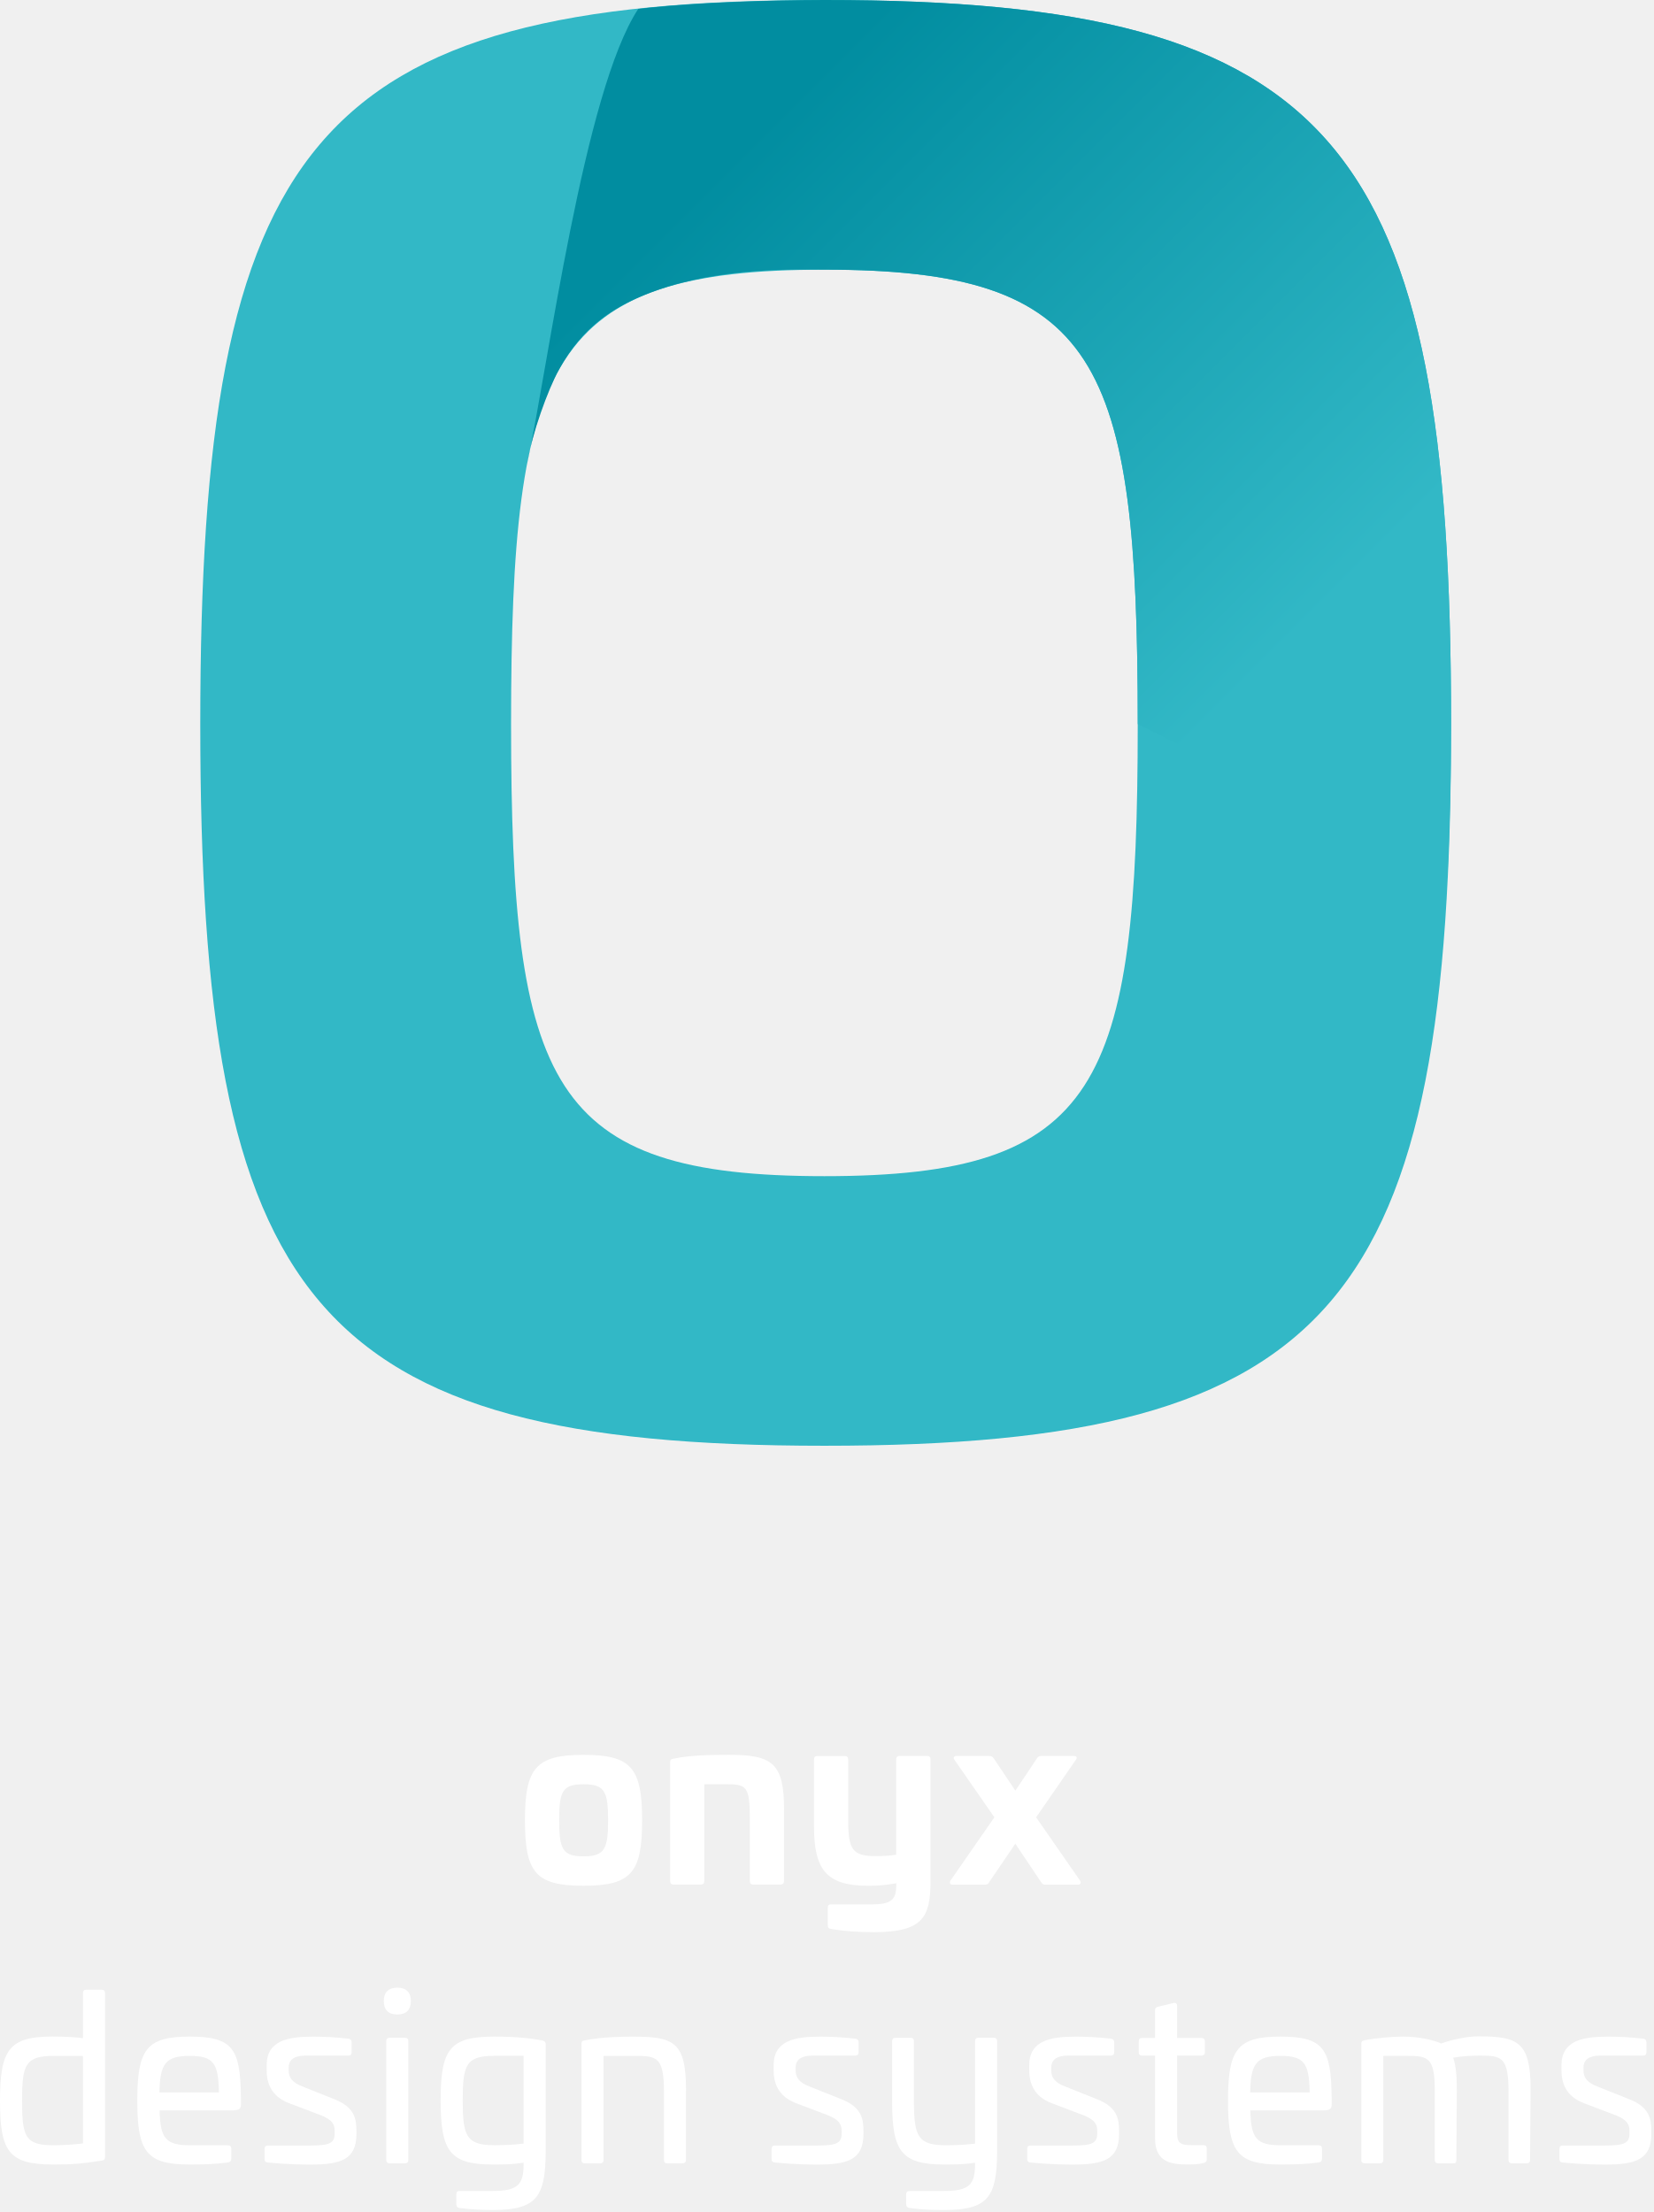
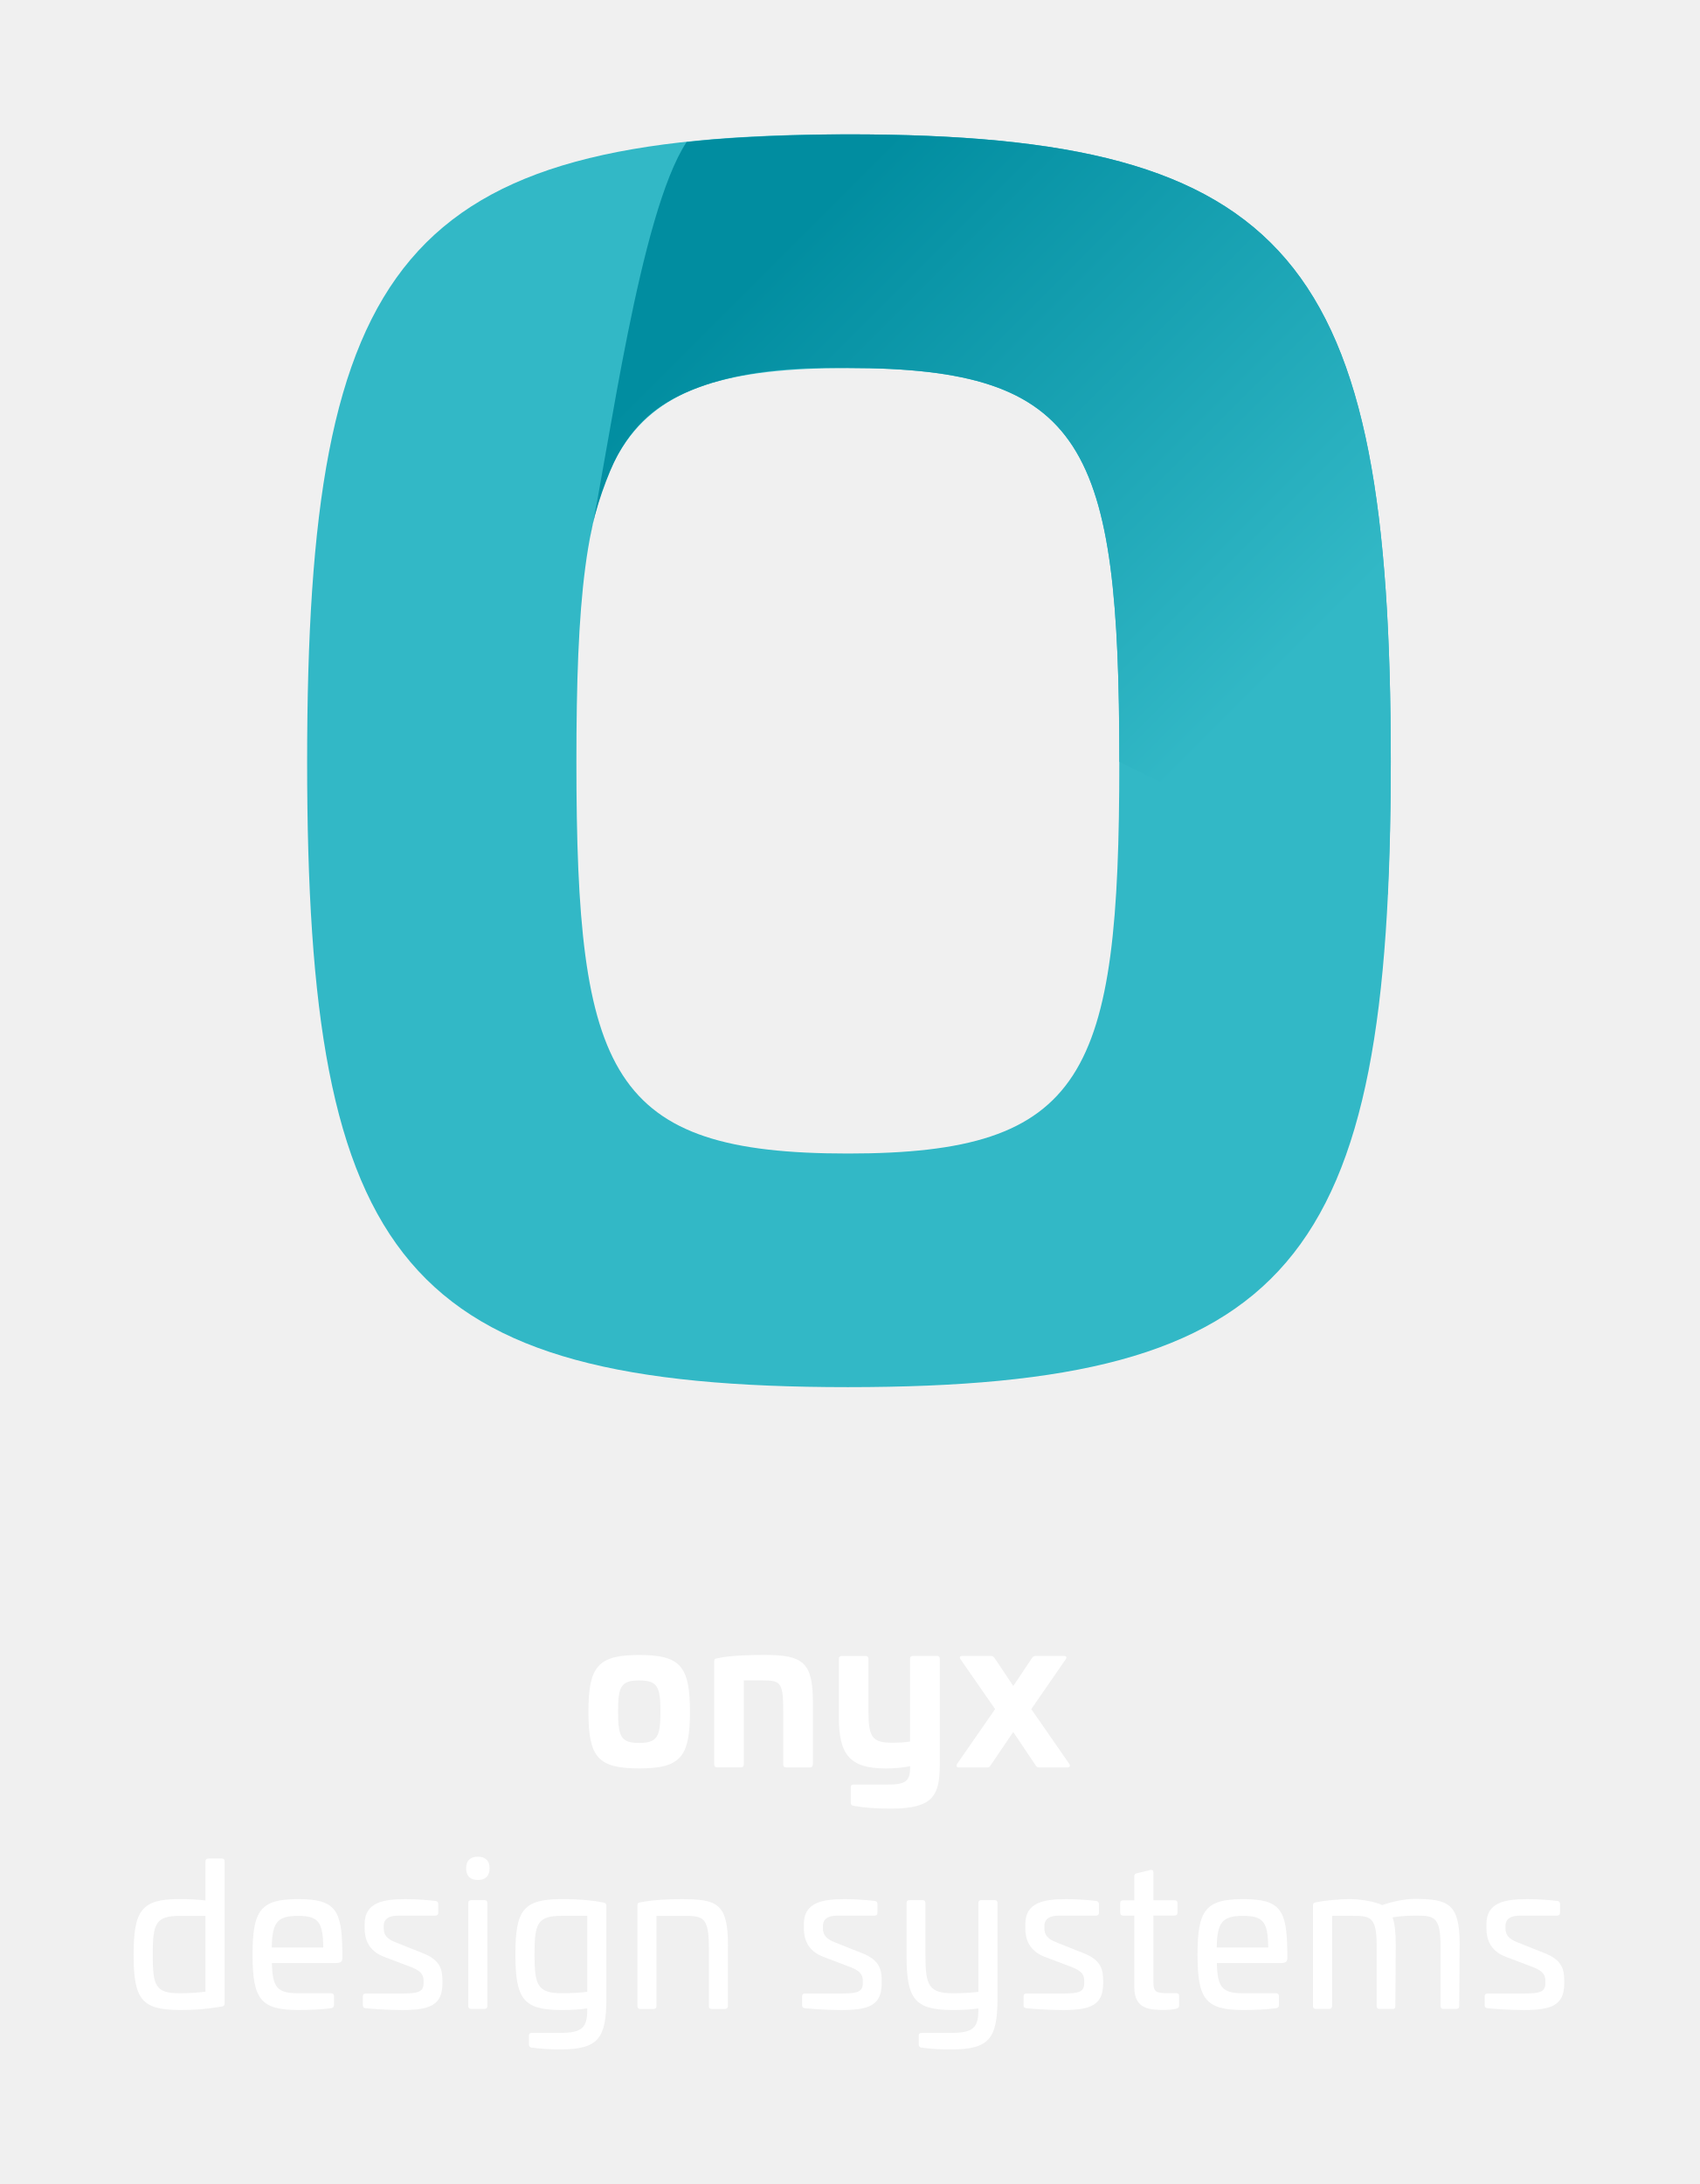
- <svg xmlns="http://www.w3.org/2000/svg" width="100%" height="100%" viewBox="0 0 343 459" version="1.1" xml:space="preserve" style="fill-rule:evenodd;clip-rule:evenodd;stroke-linejoin:round;stroke-miterlimit:2;">
-   <g transform="matrix(1,0,0,1,-187.2,-129.37)">
-     <path d="M488.25,279.64C488.25,399.54 464.81,429.37 358.24,429.37C251.66,429.37 228.75,399.53 228.75,279.64C228.75,159.21 251.66,129.37 358.24,129.37C464.8,129.37 488.25,159.21 488.25,279.64ZM293.23,279.64C293.23,354.77 301.22,373.43 358.24,373.43C415.25,373.43 423.24,354.77 423.24,279.64C423.24,203.98 415.24,185.33 358.24,185.33C301.22,185.33 293.23,203.98 293.23,279.64Z" style="fill:rgb(50,184,198);fill-rule:nonzero;" />
-     <path d="M487.49,311.47C487.98,301.6 488.25,291.11 488.25,279.64C488.25,159.21 464.81,129.37 358.23,129.37C357.12,129.37 335.64,129.37 319.62,131.21C308.36,148.25 300.98,205.04 296.57,225.53C297.57,219.34 300.87,210.27 303.14,206.12C308.12,197 314.88,192.68 323.15,189.72C337.1,184.73 352.78,185.32 358.24,185.32C415.26,185.32 423.25,203.97 423.25,279.63" style="fill:url(#_Linear1);fill-rule:nonzero;" />
-     <path d="M320.42,507.09C320.42,517.96 318.18,520.67 308.26,520.67C298.34,520.67 296.11,517.95 296.11,507.09C296.11,496.23 298.4,493.51 308.26,493.51C318.12,493.51 320.42,496.18 320.42,507.09ZM303.21,507.09C303.21,513.09 303.92,514.57 308.26,514.57C312.6,514.57 313.36,513.09 313.36,507.09C313.36,501.09 312.65,499.61 308.26,499.61C303.87,499.61 303.21,501.09 303.21,507.09Z" style="fill:white;fill-rule:nonzero;" />
-     <path d="M349.86,504.94L349.86,519.67C349.86,520.2 349.57,520.43 349.1,520.43L343.47,520.43C342.99,520.43 342.76,520.19 342.76,519.67L342.76,506.75C342.76,499.93 342.05,499.6 337.66,499.6L333.32,499.6L333.32,519.66C333.32,520.19 333.08,520.42 332.61,520.42L326.94,520.42C326.46,520.42 326.23,520.18 326.23,519.66L326.23,495.02C326.23,494.45 326.47,494.4 326.94,494.31C330.13,493.59 334.76,493.5 338.33,493.5C347.48,493.5 349.87,495.21 349.87,504.94L349.86,504.94Z" style="fill:white;fill-rule:nonzero;" />
-     <path d="M379.54,493.74C380.02,493.74 380.25,493.98 380.25,494.45L380.25,519.86C380.2,527.01 378.82,530.3 368.57,530.3C365.14,530.3 362.33,530.11 359.61,529.63C359.18,529.58 358.94,529.39 358.94,528.87L358.94,525.25C358.94,524.72 359.13,524.54 359.61,524.54L367.95,524.54C372.15,524.54 373.15,523.59 373.15,520.44L373.15,520.15C371.1,520.53 369.34,520.68 367.33,520.68C358.65,520.68 356.08,517.34 356.08,508.38L356.08,494.46C356.08,493.98 356.32,493.75 356.79,493.75L362.46,493.75C362.94,493.75 363.17,493.99 363.17,494.46L363.17,507.04C363.17,513.19 364.07,514.52 368.89,514.52C370.08,514.52 371.8,514.47 373.13,514.23L373.13,494.45C373.13,493.97 373.37,493.74 373.84,493.74L379.54,493.74Z" style="fill:white;fill-rule:nonzero;" />
-     <path d="M410.03,493.74C410.6,493.74 410.74,494.12 410.36,494.6L402.16,506.47L411.22,519.53C411.56,520.01 411.41,520.44 410.84,520.44L403.98,520.44C403.65,520.44 403.41,520.25 403.22,519.96L397.84,511.95L392.4,519.96C392.26,520.25 392.02,520.44 391.64,520.44L384.82,520.44C384.25,520.44 384.11,520.01 384.44,519.53L393.5,506.47L385.26,494.6C384.88,494.12 385.07,493.74 385.64,493.74L392.46,493.74C392.84,493.74 393.08,493.88 393.32,494.17L397.85,500.94L402.38,494.17C402.57,493.88 402.86,493.74 403.24,493.74L410.06,493.74L410.03,493.74Z" style="fill:white;fill-rule:nonzero;" />
-     <path d="M208.28,542.25C208.76,542.25 208.99,542.49 208.99,542.96L208.99,576.95C208.99,577.48 208.7,577.67 208.23,577.71C204.03,578.38 201.89,578.52 198.31,578.52C189.06,578.52 187.2,575.9 187.2,565.31C187.2,554.72 189.06,551.96 198.07,551.96C200.79,551.96 202.98,552.1 204.41,552.3L204.41,542.96C204.41,542.48 204.65,542.25 205.12,542.25L208.28,542.25ZM198.36,555.98C192.45,555.98 191.78,557.79 191.78,565.27C191.78,572.75 192.4,574.52 198.31,574.52C200.17,574.52 202.5,574.38 204.41,574.14L204.41,555.98L198.36,555.98Z" style="fill:white;fill-rule:nonzero;" />
-     <path d="M237.19,564.56L237.19,565.94C237.19,566.89 236.95,567.28 235.47,567.28L220.31,567.28C220.45,573.1 221.55,574.52 226.65,574.52L234.47,574.52C234.95,574.52 235.18,574.76 235.18,575.23L235.18,577.33C235.18,577.76 234.94,578.04 234.51,578.09C232.08,578.42 229.46,578.52 226.55,578.52C217.59,578.52 215.68,575.9 215.68,565.27C215.68,554.64 217.58,551.97 226.55,551.97C235.52,551.97 237.08,554.5 237.18,564.55L237.19,564.56ZM220.27,563.56L232.62,563.56C232.52,557.51 231.52,555.98 226.57,555.98C221.62,555.98 220.37,557.51 220.28,563.56L220.27,563.56Z" style="fill:white;fill-rule:nonzero;" />
-     <path d="M259.48,552.4C259.91,552.45 260.15,552.74 260.15,553.16L260.15,555.21C260.15,555.69 259.91,555.92 259.44,555.92L250.57,555.92C248.38,555.92 247.09,556.68 247.09,558.4L247.09,559.02C247.09,560.36 247.71,561.5 250.04,562.36L256.38,564.89C260.76,566.56 261.15,568.99 261.15,571.61L261.15,572.14C261.15,577.48 257.96,578.53 251.52,578.53C247.37,578.53 243.61,578.19 242.8,578.1C242.23,578.05 242.09,577.76 242.09,577.38L242.09,575.28C242.09,574.8 242.33,574.57 242.8,574.57L251.62,574.57C255.43,574.57 256.63,574.14 256.63,572.09L256.63,571.52C256.63,570.14 256.06,569.23 253.87,568.33L247.1,565.76C243.43,564.33 242.52,561.56 242.52,558.94L242.52,557.94C242.52,552.7 247.1,551.98 252.2,551.98C254.3,551.98 256.73,552.08 259.49,552.41L259.48,552.4Z" style="fill:white;fill-rule:nonzero;" />
-     <path d="M272.44,544.58C272.44,546.39 271.49,547.39 269.63,547.39C267.77,547.39 266.82,546.39 266.82,544.58C266.82,542.77 267.82,541.82 269.63,541.82C271.44,541.82 272.44,542.77 272.44,544.58ZM271.2,552.21C271.68,552.21 271.91,552.45 271.91,552.92L271.91,577.56C271.91,578.04 271.67,578.27 271.2,578.27L268.05,578.27C267.57,578.27 267.34,578.03 267.34,577.56L267.34,552.92C267.34,552.44 267.58,552.21 268.05,552.21L271.2,552.21Z" style="fill:white;fill-rule:nonzero;" />
-     <path d="M299.65,552.78C300.13,552.83 300.41,553.07 300.41,553.59L300.41,575.9C300.36,585.24 298.55,587.96 289.4,587.96C287.54,587.96 284.97,587.86 282.49,587.53C282.06,587.48 281.87,587.19 281.87,586.77L281.87,584.72C281.87,584.24 282.06,584.01 282.53,584.01L289.3,584.01C294.64,584.01 295.83,582.72 295.83,578.43L295.83,578.14C293.78,578.47 291.92,578.52 289.54,578.52C280.53,578.52 278.62,575.85 278.62,565.17C278.62,554.49 280.57,551.97 289.78,551.97C294.31,551.97 297.6,552.35 299.65,552.78ZM289.73,555.97C283.87,555.97 283.2,557.83 283.2,565.22C283.2,572.61 283.91,574.51 289.83,574.51C291.69,574.51 293.93,574.41 295.83,574.17L295.83,555.96L289.73,555.96L289.73,555.97Z" style="fill:white;fill-rule:nonzero;" />
-     <path d="M329.52,563.13L329.52,577.57C329.52,578.05 329.18,578.28 328.71,578.28L325.66,578.28C325.18,578.28 324.95,578.04 324.95,577.57L324.95,563.51C324.95,556.22 323.52,555.98 318.94,555.98L312.41,555.98L312.41,577.57C312.41,578.05 312.17,578.28 311.7,578.28L308.55,578.28C308.07,578.28 307.84,578.04 307.84,577.57L307.84,553.5C307.84,552.88 308.08,552.83 308.55,552.74C312.27,552.03 316.18,551.98 318.47,551.98C327,551.98 329.53,553.03 329.53,563.14L329.52,563.13Z" style="fill:white;fill-rule:nonzero;" />
-     <path d="M364.67,552.4C365.1,552.45 365.33,552.74 365.33,553.16L365.33,555.21C365.33,555.69 365.09,555.92 364.62,555.92L355.75,555.92C353.56,555.92 352.27,556.68 352.27,558.4L352.27,559.02C352.27,560.36 352.89,561.5 355.23,562.36L361.57,564.89C365.96,566.56 366.34,568.99 366.34,571.61L366.34,572.14C366.34,577.48 363.15,578.53 356.71,578.53C352.56,578.53 348.8,578.19 347.99,578.1C347.42,578.05 347.28,577.76 347.28,577.38L347.28,575.28C347.28,574.8 347.52,574.57 347.99,574.57L356.81,574.57C360.62,574.57 361.81,574.14 361.81,572.09L361.81,571.52C361.81,570.14 361.24,569.23 359.05,568.33L352.28,565.76C348.61,564.33 347.7,561.56 347.7,558.94L347.7,557.94C347.7,552.7 352.28,551.98 357.38,551.98C359.48,551.98 361.91,552.08 364.67,552.41L364.67,552.4Z" style="fill:white;fill-rule:nonzero;" />
-     <path d="M393.36,552.21C393.84,552.21 394.07,552.45 394.07,552.92L394.07,575.9C394.02,585.24 392.21,587.96 383.06,587.96C380.11,587.96 378.34,587.86 375.87,587.53C375.44,587.48 375.2,587.19 375.2,586.77L375.2,584.72C375.2,584.24 375.44,584.01 375.91,584.01L382.96,584.01C388.3,584.01 389.49,582.72 389.49,578.43L389.49,578.14C387.44,578.47 385.58,578.52 383.2,578.52C374.19,578.52 372.29,575.8 372.29,565.51L372.29,552.93C372.29,552.45 372.53,552.22 373,552.22L376.1,552.22C376.58,552.22 376.81,552.46 376.81,552.93L376.81,565.23C376.81,572.66 377.57,574.52 383.49,574.52C385.35,574.52 387.59,574.42 389.49,574.18L389.49,552.92C389.49,552.44 389.73,552.21 390.2,552.21L393.36,552.21Z" style="fill:white;fill-rule:nonzero;" />
-     <path d="M417.7,552.4C418.13,552.45 418.36,552.74 418.36,553.16L418.36,555.21C418.36,555.69 418.12,555.92 417.65,555.92L408.78,555.92C406.59,555.92 405.3,556.68 405.3,558.4L405.3,559.02C405.3,560.36 405.92,561.5 408.26,562.36L414.6,564.89C418.99,566.56 419.37,568.99 419.37,571.61L419.37,572.14C419.37,577.48 416.18,578.53 409.74,578.53C405.59,578.53 401.83,578.19 401.02,578.1C400.45,578.05 400.31,577.76 400.31,577.38L400.31,575.28C400.31,574.8 400.55,574.57 401.02,574.57L409.84,574.57C413.65,574.57 414.84,574.14 414.84,572.09L414.84,571.52C414.84,570.14 414.27,569.23 412.08,568.33L405.31,565.76C401.64,564.33 400.73,561.56 400.73,558.94L400.73,557.94C400.73,552.7 405.31,551.98 410.41,551.98C412.51,551.98 414.94,552.08 417.7,552.41L417.7,552.4Z" style="fill:white;fill-rule:nonzero;" />
-     <path d="M430.6,545.01C431.13,544.87 431.41,545.11 431.41,545.63L431.41,552.25L436.41,552.25C436.94,552.25 437.17,552.49 437.17,552.96L437.17,555.2C437.17,555.68 436.93,555.91 436.41,555.91L431.41,555.91L431.41,571.92C431.41,574.02 431.98,574.5 434.51,574.5L436.8,574.5C437.33,574.5 437.56,574.69 437.56,575.17L437.56,577.46C437.56,577.89 437.32,578.13 436.84,578.22C435.89,578.46 434.6,578.51 434.17,578.51C430.74,578.51 426.83,578.46 426.83,573.08L426.83,555.92L424.16,555.92C423.68,555.92 423.45,555.68 423.45,555.21L423.45,552.97C423.45,552.49 423.69,552.26 424.16,552.26L426.83,552.26L426.83,546.54C426.83,546.06 427.02,545.87 427.45,545.78L430.59,545.02L430.6,545.01Z" style="fill:white;fill-rule:nonzero;" />
-     <path d="M463.48,564.56L463.48,565.94C463.48,566.89 463.24,567.28 461.76,567.28L446.6,567.28C446.74,573.1 447.84,574.52 452.94,574.52L460.76,574.52C461.24,574.52 461.47,574.76 461.47,575.23L461.47,577.33C461.47,577.76 461.23,578.04 460.8,578.09C458.37,578.42 455.75,578.52 452.84,578.52C443.88,578.52 441.97,575.9 441.97,565.27C441.97,554.64 443.87,551.97 452.84,551.97C461.81,551.97 463.37,554.5 463.47,564.55L463.48,564.56ZM446.56,563.56L458.91,563.56C458.81,557.51 457.81,555.98 452.86,555.98C447.91,555.98 446.66,557.51 446.57,563.56L446.56,563.56Z" style="fill:white;fill-rule:nonzero;" />
-     <path d="M504.74,562.93L504.64,577.56C504.64,578.04 504.4,578.27 503.93,578.27L500.88,578.27C500.4,578.27 500.17,578.03 500.17,577.56L500.17,563.5C500.17,556.21 498.74,555.92 494.26,555.92C492.31,555.92 490.26,556.06 488.68,556.35C489.25,557.97 489.44,560.07 489.44,563.12L489.34,577.56C489.34,578.13 489.15,578.27 488.72,578.27L485.58,578.27C485.1,578.27 484.87,578.03 484.87,577.56L484.87,563.21C484.87,556.2 483.44,555.97 478.96,555.97L474.19,555.97L474.19,577.56C474.19,578.04 473.95,578.27 473.47,578.27L470.33,578.27C469.85,578.27 469.62,578.03 469.62,577.56L469.62,553.49C469.62,552.92 469.86,552.82 470.33,552.73C472.81,552.25 476.1,551.97 478.29,551.97C481.29,551.97 484.44,552.59 486.2,553.4C488.63,552.54 491.68,551.92 493.88,551.92C502.12,551.92 504.75,553.06 504.75,562.93L504.74,562.93Z" style="fill:white;fill-rule:nonzero;" />
-     <path d="M528.12,552.4C528.55,552.45 528.78,552.74 528.78,553.16L528.78,555.21C528.78,555.69 528.54,555.92 528.07,555.92L519.2,555.92C517.01,555.92 515.72,556.68 515.72,558.4L515.72,559.02C515.72,560.36 516.34,561.5 518.68,562.36L525.02,564.89C529.41,566.56 529.79,568.99 529.79,571.61L529.79,572.14C529.79,577.48 526.6,578.53 520.16,578.53C516.01,578.53 512.25,578.19 511.44,578.1C510.87,578.05 510.73,577.76 510.73,577.38L510.73,575.28C510.73,574.8 510.97,574.57 511.44,574.57L520.26,574.57C524.07,574.57 525.26,574.14 525.26,572.09L525.26,571.52C525.26,570.14 524.69,569.23 522.5,568.33L515.73,565.76C512.06,564.33 511.15,561.56 511.15,558.94L511.15,557.94C511.15,552.7 515.73,551.98 520.83,551.98C522.93,551.98 525.36,552.08 528.12,552.41L528.12,552.4Z" style="fill:white;fill-rule:nonzero;" />
+ <svg xmlns="http://www.w3.org/2000/svg" width="100%" height="100%" viewBox="0 0 407 523" version="1.1" xml:space="preserve" style="fill-rule:evenodd;clip-rule:evenodd;stroke-linejoin:round;stroke-miterlimit:2;">
+   <g transform="matrix(1,0,0,1,-155.2,-97.2)">
+     <g transform="matrix(1.00002,0,0,1.00002,-0.00408208,-0.00282104)">
+       <path d="M488.25,279.64C488.25,399.54 464.81,429.37 358.24,429.37C251.66,429.37 228.75,399.53 228.75,279.64C228.75,159.21 251.66,129.37 358.24,129.37C464.8,129.37 488.25,159.21 488.25,279.64ZM293.23,279.64C293.23,354.77 301.22,373.43 358.24,373.43C415.25,373.43 423.24,354.77 423.24,279.64C423.24,203.98 415.24,185.33 358.24,185.33C301.22,185.33 293.23,203.98 293.23,279.64Z" style="fill:rgb(50,184,198);fill-rule:nonzero;" />
+     </g>
+     <g transform="matrix(1.00002,0,0,1.00002,-0.00408208,-0.00282104)">
+       <path d="M487.49,311.47C487.98,301.6 488.25,291.11 488.25,279.64C488.25,159.21 464.81,129.37 358.23,129.37C357.12,129.37 335.64,129.37 319.62,131.21C308.36,148.25 300.98,205.04 296.57,225.53C297.57,219.34 300.87,210.27 303.14,206.12C308.12,197 314.88,192.68 323.15,189.72C337.1,184.73 352.78,185.32 358.24,185.32C415.26,185.32 423.25,203.97 423.25,279.63" style="fill:url(#_Linear1);fill-rule:nonzero;" />
+     </g>
+   </g>
+   <g transform="matrix(1,0,0,1,-155.2,-97.2)">
+     <g transform="matrix(1.00002,0,0,1.00002,-0.00408208,-0.00282104)">
+       <path d="M320.42,507.09C320.42,517.96 318.18,520.67 308.26,520.67C298.34,520.67 296.11,517.95 296.11,507.09C296.11,496.23 298.4,493.51 308.26,493.51C318.12,493.51 320.42,496.18 320.42,507.09ZM303.21,507.09C303.21,513.09 303.92,514.57 308.26,514.57C312.6,514.57 313.36,513.09 313.36,507.09C313.36,501.09 312.65,499.61 308.26,499.61C303.87,499.61 303.21,501.09 303.21,507.09Z" style="fill:white;fill-rule:nonzero;" />
+     </g>
+     <g transform="matrix(1.00002,0,0,1.00002,-0.00408208,-0.00282104)">
+       <path d="M349.86,504.94L349.86,519.67C349.86,520.2 349.57,520.43 349.1,520.43L343.47,520.43C342.99,520.43 342.76,520.19 342.76,519.67L342.76,506.75C342.76,499.93 342.05,499.6 337.66,499.6L333.32,499.6L333.32,519.66C333.32,520.19 333.08,520.42 332.61,520.42L326.94,520.42C326.46,520.42 326.23,520.18 326.23,519.66L326.23,495.02C326.23,494.45 326.47,494.4 326.94,494.31C330.13,493.59 334.76,493.5 338.33,493.5C347.48,493.5 349.87,495.21 349.87,504.94L349.86,504.94Z" style="fill:white;fill-rule:nonzero;" />
+     </g>
+     <g transform="matrix(1.00002,0,0,1.00002,-0.00408208,-0.00282104)">
+       <path d="M379.54,493.74C380.02,493.74 380.25,493.98 380.25,494.45L380.25,519.86C380.2,527.01 378.82,530.3 368.57,530.3C365.14,530.3 362.33,530.11 359.61,529.63C359.18,529.58 358.94,529.39 358.94,528.87L358.94,525.25C358.94,524.72 359.13,524.54 359.61,524.54L367.95,524.54C372.15,524.54 373.15,523.59 373.15,520.44L373.15,520.15C371.1,520.53 369.34,520.68 367.33,520.68C358.65,520.68 356.08,517.34 356.08,508.38L356.08,494.46C356.08,493.98 356.32,493.75 356.79,493.75L362.46,493.75C362.94,493.75 363.17,493.99 363.17,494.46L363.17,507.04C363.17,513.19 364.07,514.52 368.89,514.52C370.08,514.52 371.8,514.47 373.13,514.23L373.13,494.45C373.13,493.97 373.37,493.74 373.84,493.74L379.54,493.74Z" style="fill:white;fill-rule:nonzero;" />
+     </g>
+     <g transform="matrix(1.00002,0,0,1.00002,-0.00408208,-0.00282104)">
+       <path d="M410.03,493.74C410.6,493.74 410.74,494.12 410.36,494.6L402.16,506.47L411.22,519.53C411.56,520.01 411.41,520.44 410.84,520.44L403.98,520.44C403.65,520.44 403.41,520.25 403.22,519.96L397.84,511.95L392.4,519.96C392.26,520.25 392.02,520.44 391.64,520.44L384.82,520.44C384.25,520.44 384.11,520.01 384.44,519.53L393.5,506.47L385.26,494.6C384.88,494.12 385.07,493.74 385.64,493.74L392.46,493.74C392.84,493.74 393.08,493.88 393.32,494.17L397.85,500.94L402.38,494.17C402.57,493.88 402.86,493.74 403.24,493.74L410.06,493.74L410.03,493.74Z" style="fill:white;fill-rule:nonzero;" />
+     </g>
+     <g transform="matrix(1.00002,0,0,1.00002,-0.00408208,-0.00282104)">
+       <path d="M208.28,542.25C208.76,542.25 208.99,542.49 208.99,542.96L208.99,576.95C208.99,577.48 208.7,577.67 208.23,577.71C204.03,578.38 201.89,578.52 198.31,578.52C189.06,578.52 187.2,575.9 187.2,565.31C187.2,554.72 189.06,551.96 198.07,551.96C200.79,551.96 202.98,552.1 204.41,552.3L204.41,542.96C204.41,542.48 204.65,542.25 205.12,542.25L208.28,542.25ZM198.36,555.98C192.45,555.98 191.78,557.79 191.78,565.27C191.78,572.75 192.4,574.52 198.31,574.52C200.17,574.52 202.5,574.38 204.41,574.14L204.41,555.98L198.36,555.98Z" style="fill:white;fill-rule:nonzero;" />
+     </g>
+     <g transform="matrix(1.00002,0,0,1.00002,-0.00408208,-0.00282104)">
+       <path d="M237.19,564.56L237.19,565.94C237.19,566.89 236.95,567.28 235.47,567.28L220.31,567.28C220.45,573.1 221.55,574.52 226.65,574.52L234.47,574.52C234.95,574.52 235.18,574.76 235.18,575.23L235.18,577.33C235.18,577.76 234.94,578.04 234.51,578.09C232.08,578.42 229.46,578.52 226.55,578.52C217.59,578.52 215.68,575.9 215.68,565.27C215.68,554.64 217.58,551.97 226.55,551.97C235.52,551.97 237.08,554.5 237.18,564.55L237.19,564.56ZM220.27,563.56L232.62,563.56C232.52,557.51 231.52,555.98 226.57,555.98C221.62,555.98 220.37,557.51 220.28,563.56L220.27,563.56Z" style="fill:white;fill-rule:nonzero;" />
+     </g>
+     <g transform="matrix(1.00002,0,0,1.00002,-0.00408208,-0.00282104)">
+       <path d="M259.48,552.4C259.91,552.45 260.15,552.74 260.15,553.16L260.15,555.21C260.15,555.69 259.91,555.92 259.44,555.92L250.57,555.92C248.38,555.92 247.09,556.68 247.09,558.4L247.09,559.02C247.09,560.36 247.71,561.5 250.04,562.36L256.38,564.89C260.76,566.56 261.15,568.99 261.15,571.61L261.15,572.14C261.15,577.48 257.96,578.53 251.52,578.53C247.37,578.53 243.61,578.19 242.8,578.1C242.23,578.05 242.09,577.76 242.09,577.38L242.09,575.28C242.09,574.8 242.33,574.57 242.8,574.57L251.62,574.57C255.43,574.57 256.63,574.14 256.63,572.09L256.63,571.52C256.63,570.14 256.06,569.23 253.87,568.33L247.1,565.76C243.43,564.33 242.52,561.56 242.52,558.94L242.52,557.94C242.52,552.7 247.1,551.98 252.2,551.98C254.3,551.98 256.73,552.08 259.49,552.41L259.48,552.4Z" style="fill:white;fill-rule:nonzero;" />
+     </g>
+     <g transform="matrix(1.00002,0,0,1.00002,-0.00408208,-0.00282104)">
+       <path d="M272.44,544.58C272.44,546.39 271.49,547.39 269.63,547.39C267.77,547.39 266.82,546.39 266.82,544.58C266.82,542.77 267.82,541.82 269.63,541.82C271.44,541.82 272.44,542.77 272.44,544.58ZM271.2,552.21C271.68,552.21 271.91,552.45 271.91,552.92L271.91,577.56C271.91,578.04 271.67,578.27 271.2,578.27L268.05,578.27C267.57,578.27 267.34,578.03 267.34,577.56L267.34,552.92C267.34,552.44 267.58,552.21 268.05,552.21L271.2,552.21Z" style="fill:white;fill-rule:nonzero;" />
+     </g>
+     <g transform="matrix(1.00002,0,0,1.00002,-0.00408208,-0.00282104)">
+       <path d="M299.65,552.78C300.13,552.83 300.41,553.07 300.41,553.59L300.41,575.9C300.36,585.24 298.55,587.96 289.4,587.96C287.54,587.96 284.97,587.86 282.49,587.53C282.06,587.48 281.87,587.19 281.87,586.77L281.87,584.72C281.87,584.24 282.06,584.01 282.53,584.01L289.3,584.01C294.64,584.01 295.83,582.72 295.83,578.43L295.83,578.14C293.78,578.47 291.92,578.52 289.54,578.52C280.53,578.52 278.62,575.85 278.62,565.17C278.62,554.49 280.57,551.97 289.78,551.97C294.31,551.97 297.6,552.35 299.65,552.78ZM289.73,555.97C283.87,555.97 283.2,557.83 283.2,565.22C283.2,572.61 283.91,574.51 289.83,574.51C291.69,574.51 293.93,574.41 295.83,574.17L295.83,555.96L289.73,555.96L289.73,555.97Z" style="fill:white;fill-rule:nonzero;" />
+     </g>
+     <g transform="matrix(1.00002,0,0,1.00002,-0.00408208,-0.00282104)">
+       <path d="M329.52,563.13L329.52,577.57C329.52,578.05 329.18,578.28 328.71,578.28L325.66,578.28C325.18,578.28 324.95,578.04 324.95,577.57L324.95,563.51C324.95,556.22 323.52,555.98 318.94,555.98L312.41,555.98L312.41,577.57C312.41,578.05 312.17,578.28 311.7,578.28L308.55,578.28C308.07,578.28 307.84,578.04 307.84,577.57L307.84,553.5C307.84,552.88 308.08,552.83 308.55,552.74C312.27,552.03 316.18,551.98 318.47,551.98C327,551.98 329.53,553.03 329.53,563.14L329.52,563.13Z" style="fill:white;fill-rule:nonzero;" />
+     </g>
+     <g transform="matrix(1.00002,0,0,1.00002,-0.00408208,-0.00282104)">
+       <path d="M364.67,552.4C365.1,552.45 365.33,552.74 365.33,553.16L365.33,555.21C365.33,555.69 365.09,555.92 364.62,555.92L355.75,555.92C353.56,555.92 352.27,556.68 352.27,558.4L352.27,559.02C352.27,560.36 352.89,561.5 355.23,562.36L361.57,564.89C365.96,566.56 366.34,568.99 366.34,571.61L366.34,572.14C366.34,577.48 363.15,578.53 356.71,578.53C352.56,578.53 348.8,578.19 347.99,578.1C347.42,578.05 347.28,577.76 347.28,577.38L347.28,575.28C347.28,574.8 347.52,574.57 347.99,574.57L356.81,574.57C360.62,574.57 361.81,574.14 361.81,572.09L361.81,571.52C361.81,570.14 361.24,569.23 359.05,568.33L352.28,565.76C348.61,564.33 347.7,561.56 347.7,558.94L347.7,557.94C347.7,552.7 352.28,551.98 357.38,551.98C359.48,551.98 361.91,552.08 364.67,552.41L364.67,552.4Z" style="fill:white;fill-rule:nonzero;" />
+     </g>
+     <g transform="matrix(1.00002,0,0,1.00002,-0.00408208,-0.00282104)">
+       <path d="M393.36,552.21C393.84,552.21 394.07,552.45 394.07,552.92L394.07,575.9C394.02,585.24 392.21,587.96 383.06,587.96C380.11,587.96 378.34,587.86 375.87,587.53C375.44,587.48 375.2,587.19 375.2,586.77L375.2,584.72C375.2,584.24 375.44,584.01 375.91,584.01L382.96,584.01C388.3,584.01 389.49,582.72 389.49,578.43L389.49,578.14C387.44,578.47 385.58,578.52 383.2,578.52C374.19,578.52 372.29,575.8 372.29,565.51L372.29,552.93C372.29,552.45 372.53,552.22 373,552.22L376.1,552.22C376.58,552.22 376.81,552.46 376.81,552.93L376.81,565.23C376.81,572.66 377.57,574.52 383.49,574.52C385.35,574.52 387.59,574.42 389.49,574.18L389.49,552.92C389.49,552.44 389.73,552.21 390.2,552.21L393.36,552.21Z" style="fill:white;fill-rule:nonzero;" />
+     </g>
+     <g transform="matrix(1.00002,0,0,1.00002,-0.00408208,-0.00282104)">
+       <path d="M417.7,552.4C418.13,552.45 418.36,552.74 418.36,553.16L418.36,555.21C418.36,555.69 418.12,555.92 417.65,555.92L408.78,555.92C406.59,555.92 405.3,556.68 405.3,558.4L405.3,559.02C405.3,560.36 405.92,561.5 408.26,562.36L414.6,564.89C418.99,566.56 419.37,568.99 419.37,571.61L419.37,572.14C419.37,577.48 416.18,578.53 409.74,578.53C405.59,578.53 401.83,578.19 401.02,578.1C400.45,578.05 400.31,577.76 400.31,577.38L400.31,575.28C400.31,574.8 400.55,574.57 401.02,574.57L409.84,574.57C413.65,574.57 414.84,574.14 414.84,572.09L414.84,571.52C414.84,570.14 414.27,569.23 412.08,568.33L405.31,565.76C401.64,564.33 400.73,561.56 400.73,558.94L400.73,557.94C400.73,552.7 405.31,551.98 410.41,551.98C412.51,551.98 414.94,552.08 417.7,552.41L417.7,552.4Z" style="fill:white;fill-rule:nonzero;" />
+     </g>
+     <g transform="matrix(1.00002,0,0,1.00002,-0.00408208,-0.00282104)">
+       <path d="M430.6,545.01C431.13,544.87 431.41,545.11 431.41,545.63L431.41,552.25L436.41,552.25C436.94,552.25 437.17,552.49 437.17,552.96L437.17,555.2C437.17,555.68 436.93,555.91 436.41,555.91L431.41,555.91L431.41,571.92C431.41,574.02 431.98,574.5 434.51,574.5L436.8,574.5C437.33,574.5 437.56,574.69 437.56,575.17L437.56,577.46C437.56,577.89 437.32,578.13 436.84,578.22C435.89,578.46 434.6,578.51 434.17,578.51C430.74,578.51 426.83,578.46 426.83,573.08L426.83,555.92L424.16,555.92C423.68,555.92 423.45,555.68 423.45,555.21L423.45,552.97C423.45,552.49 423.69,552.26 424.16,552.26L426.83,552.26L426.83,546.54C426.83,546.06 427.02,545.87 427.45,545.78L430.59,545.02L430.6,545.01Z" style="fill:white;fill-rule:nonzero;" />
+     </g>
+     <g transform="matrix(1.00002,0,0,1.00002,-0.00408208,-0.00282104)">
+       <path d="M463.48,564.56L463.48,565.94C463.48,566.89 463.24,567.28 461.76,567.28L446.6,567.28C446.74,573.1 447.84,574.52 452.94,574.52L460.76,574.52C461.24,574.52 461.47,574.76 461.47,575.23L461.47,577.33C461.47,577.76 461.23,578.04 460.8,578.09C458.37,578.42 455.75,578.52 452.84,578.52C443.88,578.52 441.97,575.9 441.97,565.27C441.97,554.64 443.87,551.97 452.84,551.97C461.81,551.97 463.37,554.5 463.47,564.55L463.48,564.56ZM446.56,563.56L458.91,563.56C458.81,557.51 457.81,555.98 452.86,555.98C447.91,555.98 446.66,557.51 446.57,563.56L446.56,563.56Z" style="fill:white;fill-rule:nonzero;" />
+     </g>
+     <g transform="matrix(1.00002,0,0,1.00002,-0.00408208,-0.00282104)">
+       <path d="M504.74,562.93L504.64,577.56C504.64,578.04 504.4,578.27 503.93,578.27L500.88,578.27C500.4,578.27 500.17,578.03 500.17,577.56L500.17,563.5C500.17,556.21 498.74,555.92 494.26,555.92C492.31,555.92 490.26,556.06 488.68,556.35C489.25,557.97 489.44,560.07 489.44,563.12L489.34,577.56C489.34,578.13 489.15,578.27 488.72,578.27L485.58,578.27C485.1,578.27 484.87,578.03 484.87,577.56L484.87,563.21C484.87,556.2 483.44,555.97 478.96,555.97L474.19,555.97L474.19,577.56C474.19,578.04 473.95,578.27 473.47,578.27L470.33,578.27C469.85,578.27 469.62,578.03 469.62,577.56L469.62,553.49C469.62,552.92 469.86,552.82 470.33,552.73C472.81,552.25 476.1,551.97 478.29,551.97C481.29,551.97 484.44,552.59 486.2,553.4C488.63,552.54 491.68,551.92 493.88,551.92C502.12,551.92 504.75,553.06 504.75,562.93L504.74,562.93Z" style="fill:white;fill-rule:nonzero;" />
+     </g>
+     <g transform="matrix(1.00002,0,0,1.00002,-0.00408208,-0.00282104)">
+       <path d="M528.12,552.4C528.55,552.45 528.78,552.74 528.78,553.16L528.78,555.21C528.78,555.69 528.54,555.92 528.07,555.92L519.2,555.92C517.01,555.92 515.72,556.68 515.72,558.4L515.72,559.02C515.72,560.36 516.34,561.5 518.68,562.36L525.02,564.89C529.41,566.56 529.79,568.99 529.79,571.61L529.79,572.14C529.79,577.48 526.6,578.53 520.16,578.53C516.01,578.53 512.25,578.19 511.44,578.1C510.87,578.05 510.73,577.76 510.73,577.38L510.73,575.28C510.73,574.8 510.97,574.57 511.44,574.57L520.26,574.57C524.07,574.57 525.26,574.14 525.26,572.09L525.26,571.52C525.26,570.14 524.69,569.23 522.5,568.33L515.73,565.76C512.06,564.33 511.15,561.56 511.15,558.94L511.15,557.94C511.15,552.7 515.73,551.98 520.83,551.98C522.93,551.98 525.36,552.08 528.12,552.41L528.12,552.4Z" style="fill:white;fill-rule:nonzero;" />
+     </g>
  </g>
  <defs>
    <linearGradient id="_Linear1" x1="0" y1="0" x2="1" y2="0" gradientUnits="userSpaceOnUse" gradientTransform="matrix(174.06,174.06,-174.06,174.06,319.22,131.63)">
      <stop offset="0" style="stop-color:rgb(1,141,160);stop-opacity:1" />
      <stop offset="0.14" style="stop-color:rgb(1,141,160);stop-opacity:1" />
      <stop offset="0.77" style="stop-color:rgb(50,184,198);stop-opacity:1" />
      <stop offset="1" style="stop-color:rgb(50,184,198);stop-opacity:1" />
    </linearGradient>
  </defs>
</svg>
